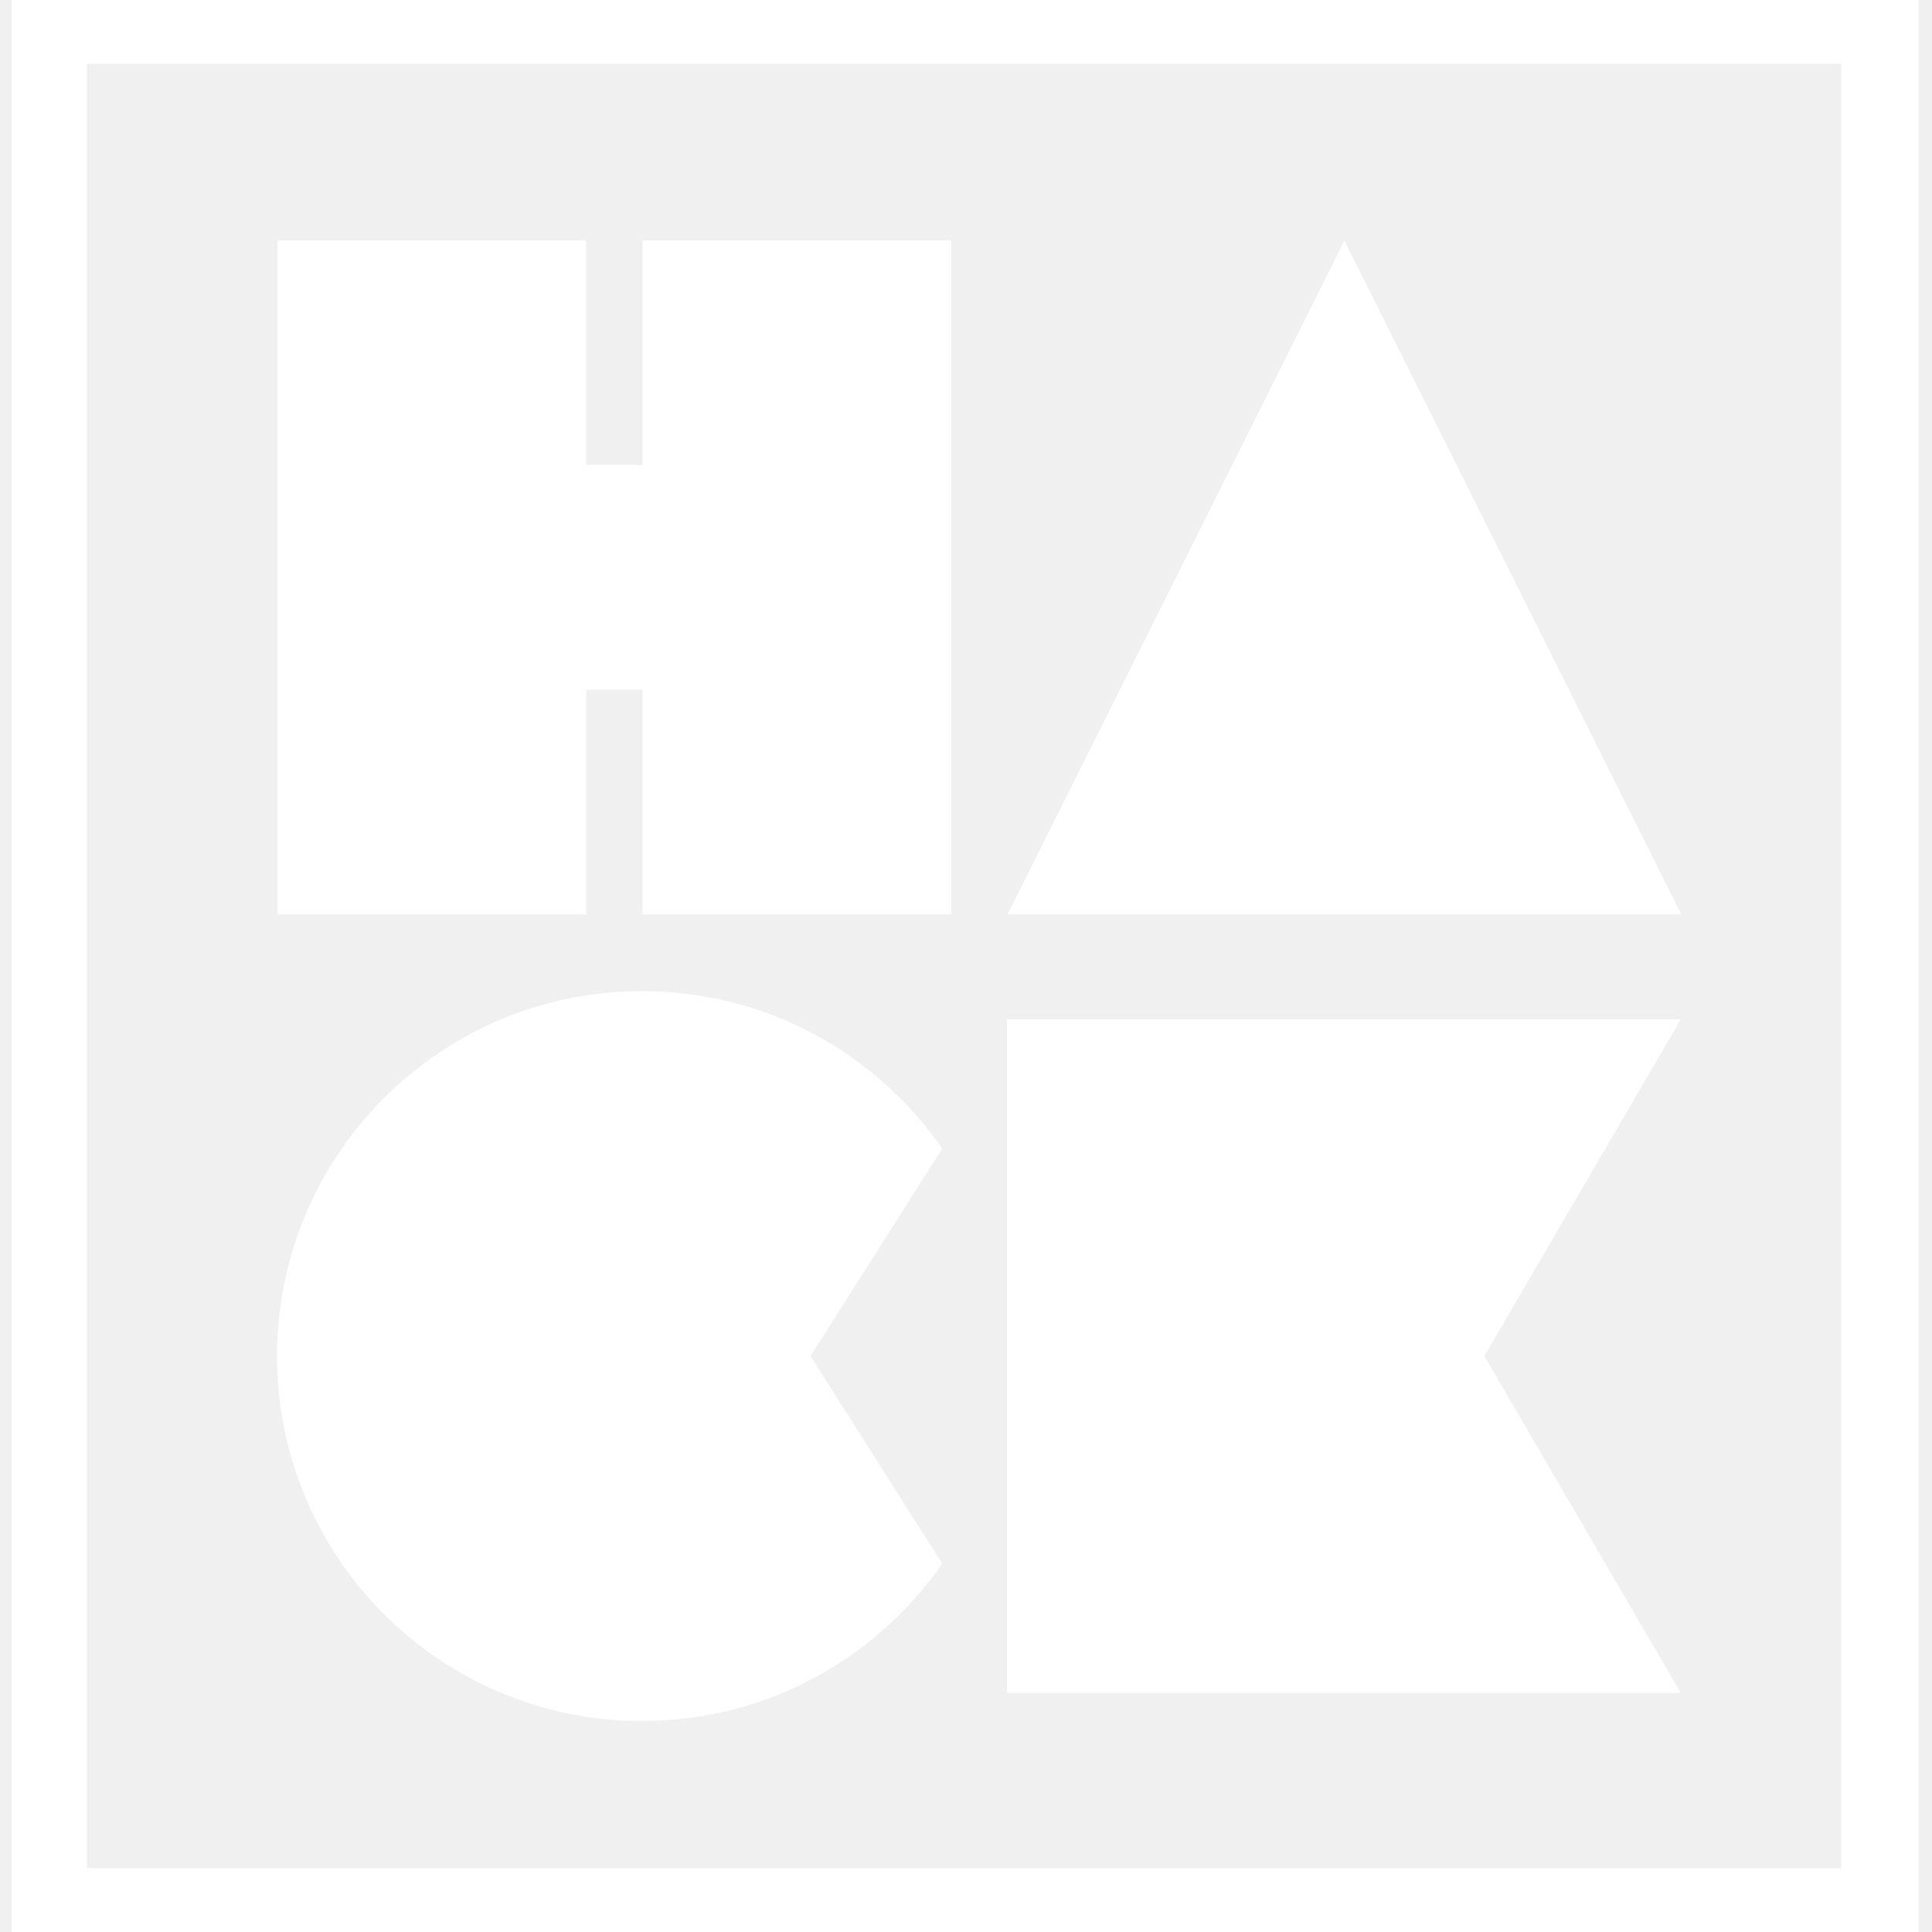
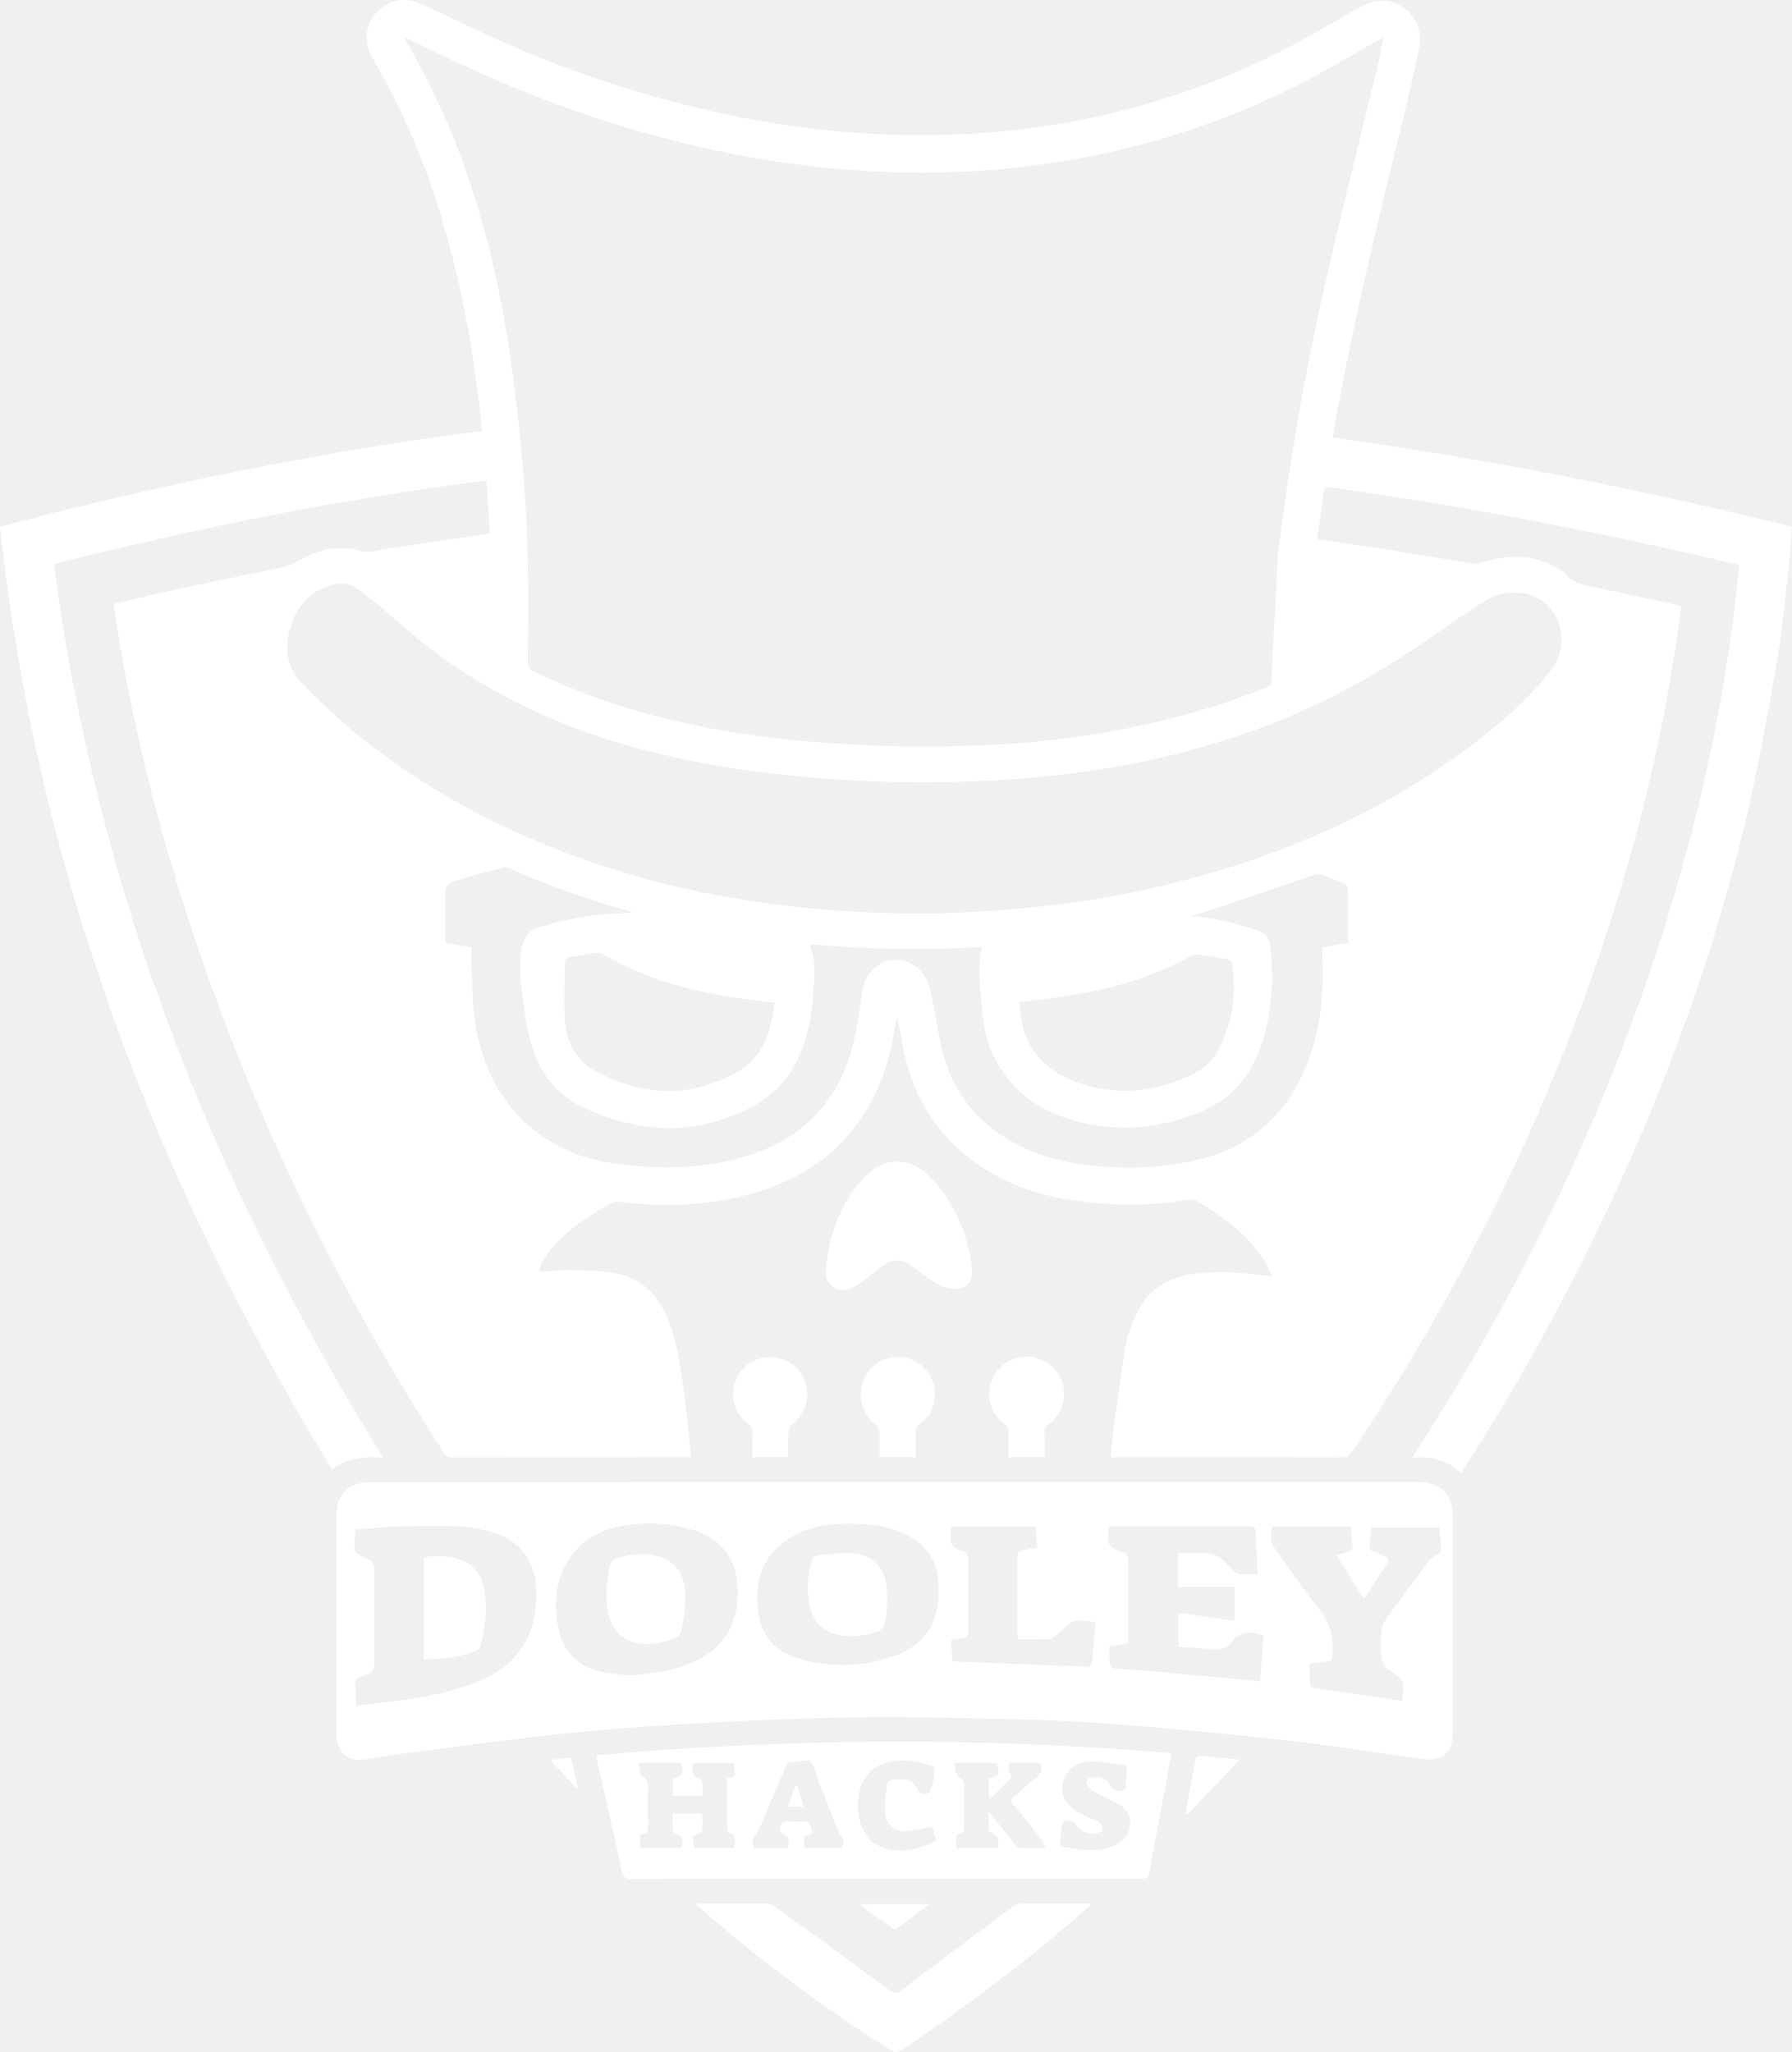
- <svg xmlns="http://www.w3.org/2000/svg" version="1.1" id="Layer_1" x="0px" y="0px" viewBox="0 0 1000 1000" enable-background="new 0 0 1000 1000" xml:space="preserve">
-   <g>
-     <g>
-       <polygon fill="#FFFFFF" points="332.6,124.5 332.6,240.7 303.5,240.7 303.5,124.5 143.7,124.5 143.7,473.3 303.5,473.3 303.5,357     332.6,357 332.6,473.3 492.4,473.3 492.4,124.5   " />
-       <polygon fill="#FFFFFF" points="521.5,473.3 695.9,124.5 870.3,473.3   " />
-       <g>
-         <polygon fill="#FFFFFF" points="521.2,876.3 521.2,527.6 870,527.6 768.3,701.9 870,876.3    " />
-         <path fill="#FFFFFF" d="M419.5,701.9l68.2-107.4c-34.1-49.3-91-81.5-155.4-81.5c-104.3,0-188.9,84.6-188.9,188.9     c0,104.3,84.6,188.9,188.9,188.9c64.4,0,121.3-32.3,155.4-81.5L419.5,701.9z" />
-       </g>
-     </g>
-     <path fill="#FFFFFF" d="M993,1000H6V0h987V1000z M45,967h908V33H45V967z" />
-   </g>
+ <svg xmlns="http://www.w3.org/2000/svg" id="Layer_1" data-name="Layer 1" viewBox="0 0 1464.57 1677.34">
+   <defs>
+     <style>.cls-1{fill:#fff;}</style>
+   </defs>
+   <path class="cls-1" d="M594.73,1392.2c-15.06-.67-29.14-.54-41.66,9.89C407.79,1164.14,311.43,909.82,281.6,631.37c130-34.21,260.78-61.16,394-78.26-.71-7-1.28-13.77-2.1-20.5-5.18-42.17-12.22-84-22.91-125.15-14.48-55.75-34.94-109.08-64.32-158.8-7.36-12.46-6.56-26.23,2-36.5,8.75-10.49,22.57-14.45,35.9-8.76,16.74,7.15,33,15.5,49.47,23.16,68.63,31.83,139.87,55.81,214.18,70.32a775.28,775.28,0,0,0,115.47,13.73c109.23,4.68,213.79-14.72,312.69-61.71,25.77-12.24,50.42-26.91,75.19-41.15,12.45-7.16,24.5-9.15,36.73-1.09,12.7,8.37,16.31,21.23,13.28,35.31-6.14,28.56-12.94,57-20,85.33-18.15,73-35.13,146.18-48.53,220.19-.62,3.44-1.09,6.92-1.72,11,126.37,17.4,251.1,42.29,375.21,72.78-1,12.86-1.62,25.53-3.08,38.1-3,25.58-5.36,51.28-9.83,76.6-7.35,41.6-14.81,83.26-24.61,124.32-30.11,126.15-76.12,246.57-134.26,362.4a1788.7,1788.7,0,0,1-95.78,167.64c-.89,1.38-1.88,2.69-3,4.31-11.06-10.43-24.25-13.57-39.89-12.37,72.24-110.64,131.62-226.69,177.47-349.55s77.39-249,90-380.18c-111.92-26.53-224.47-48.3-338.93-64l-6,42.93c19.35,2.9,38,5.57,56.64,8.53,23.27,3.7,46.49,7.71,69.76,11.37a19.2,19.2,0,0,0,8.68-.77c21.39-7.06,42.09-6.54,61.89,5.1,2,1.18,4.29,2.3,5.72,4,6.59,8,15.86,9.58,25.24,11.48,22.26,4.53,44.44,9.45,66.64,14.23a19.82,19.82,0,0,1,2.86,1.2c-1.61,11.64-3.06,23.38-4.87,35.07a1432.73,1432.73,0,0,1-39,176.48,1659,1659,0,0,1-100.62,262.67,1737.87,1737.87,0,0,1-125,217.26c-1.7,2.52-3.27,4-6.7,4q-93-.18-186-.09h-4c.7-7.36,1.12-14.31,2.07-21.18,3.25-23.67,6.32-47.37,10.25-70.92,1.33-8,4.49-15.75,7.71-23.24,9-21,25.8-31.72,48-34.62,19.59-2.56,39.08-1.06,58.53,1.64,1.48.21,3,.28,5.1.48-2.81-8.57-7.44-15.56-12.71-22.12-13.64-17-31.08-29.33-49.71-40.14a7.51,7.51,0,0,0-4.73-.68c-28.72,5.18-57.51,5.35-86.44,1.88-24.61-3-48.36-8.7-70.29-20.53-42.78-23.07-68.49-58.71-77.61-106.4-1.51-7.87-3-15.75-5.17-23.78-.93,5.26-1.82,10.53-2.79,15.78-6.36,34.39-20.18,65-45.58,89.72-21.09,20.53-46.75,32.53-74.84,39.84-34,8.83-68.37,9.92-103.07,5.48-2.05-.26-4.58-.35-6.26.6-18.42,10.41-36.18,21.76-50.07,38.11-4.55,5.36-8.39,11.18-10.06,18.7,8.58-.6,16.68-1.76,24.76-1.58,12.67.28,25.55.25,37.94,2.52,22.84,4.19,36.61,19.37,44.25,40.74,6.63,18.56,9.46,37.9,12,57.3,1.88,14.6,3.29,29.25,4.86,43.88.28,2.63.32,5.29.5,8.54h-5.74q-94.24,0-188.48.08c-3.61,0-5.62-1.08-7.61-4.13A1847.26,1847.26,0,0,1,439.83,964.78,1624.23,1624.23,0,0,1,381.5,738.43c-2.62-14.44-4.8-29-7.25-43.85,19.36-4.48,38.32-9.12,57.39-13.21,27.92-6,55.93-11.55,83.88-17.43a24,24,0,0,0,7.22-3.21c17.12-10.41,34.94-15.12,55.05-9.38,5.17,1.48,11.48-.77,17.22-1.6q40.44-5.87,80.85-11.92c1.81-.27,3.59-.69,6-1.15l-2.55-43.21c-119.42,15.27-236.66,38.84-353.68,68.35C360.05,925.53,454.6,1166.71,594.73,1392.2ZM613.38,231.66l-.84.81c.51,1,1,2,1.54,3C657.36,309.49,682,390,695.8,474c4.86,29.5,8.35,59.27,11.31,89,2.7,27.11,4.63,54.36,5.46,81.59,1,32.3.52,64.65.43,97,0,4.15,1.36,6.24,4.93,8a506.84,506.84,0,0,0,87,33.14c49.59,14,100.23,21.55,151.55,25.35a1117.74,1117.74,0,0,0,123.93,2.14,781.06,781.06,0,0,0,124.93-14.5,627.53,627.53,0,0,0,111.3-32.94c2.92-1.18,4.26-2.78,4.26-5.86q0-6.27.34-12.55,2-36.28,4-72.56c.39-7.17.21-14.41,1.18-21.49,3.7-27,7.47-54,11.74-80.88,9-56.77,20.75-113,34.05-168.91,11.71-49.22,23.93-98.32,35.82-147.5,1.61-6.66,2.63-13.47,4.17-21.47-2.69,1.39-3.85,1.94-5,2.57-23.06,12.85-45.64,26.65-69.26,38.38-76.46,38-157.6,59.6-242.55,66.91A737.78,737.78,0,0,1,995,340.8a797.75,797.75,0,0,1-111.44-13.59C802.43,311.53,724.86,285,650.31,249.46,638,243.59,625.69,237.6,613.38,231.66ZM1034,947.57a1017.87,1017.87,0,0,0,107.91-6.87,811.25,811.25,0,0,0,118.92-23.26c85.46-23.75,164.6-60.37,234.38-115.83,19.31-15.34,37.45-32,52.87-51.33,7.76-9.75,11.27-20.62,9.33-33.2-2.48-16-15.57-29.65-31.44-31.55-10.34-1.23-20.53,0-29.51,5.7-11.58,7.33-23.09,14.83-34.23,22.8-39.44,28.19-80.8,53-125.56,71.88-88.83,37.52-182.13,52.15-277.83,54.11A1062.31,1062.31,0,0,1,914,833.25,768.2,768.2,0,0,1,801.34,812c-72.77-19.76-138.4-52.9-194.86-103.44-10.08-9-20.75-17.43-31.46-25.71-6.91-5.34-14.85-6.15-23.31-3.59-18.77,5.68-28.86,19.2-33.55,37.29-4.16,16-1.79,30.36,10.48,43a512,512,0,0,0,55.09,49.8c55.78,43,117.59,74.52,184.11,97.13C852.61,935.26,940,947.2,1034,947.57Zm-367.13,27.5c0,5-.21,9.89,0,14.71,1.06,20.69.86,41.55,6,61.8,10.34,40.46,33,71.26,71.52,89.1,18.16,8.4,37.57,11.56,57.33,13.26,29.59,2.54,58.79.94,87.47-7.37,37.92-11,66.25-33.07,82.24-69.93,9-20.7,11.79-42.76,14.77-64.74,2.62-19.34,19.57-31.29,37.06-24.83,11.75,4.34,16.78,14.44,19.27,25.77,2.79,12.71,4.78,25.59,7.24,38.37q11.46,59.5,65.8,86.39c29.23,14.49,60.79,17.75,92.7,17.61a246.11,246.11,0,0,0,44.75-4.77c49.59-9.47,82.7-38.6,99.21-86.25,8.57-24.73,11.34-50.38,10.31-76.49-.16-4.14,0-8.29,0-12.5l21-3.45c0-14.63,0-28.52,0-42.41,0-3.76-1.86-5.83-5.14-7.11-4.67-1.81-9.32-3.66-13.94-5.62-3.89-1.65-7.44-1.26-11.49.16-27.26,9.51-54.61,18.75-82,28-5.08,1.71-10.31,2.95-15.47,4.4,7.68,1.72,15.37,2,22.76,3.64A300.17,300.17,0,0,1,1310,961.6c5.77,2,9.38,6.69,10,13.26,2.4,24.32,1.59,48.37-5,72.1-7.87,28.43-23.33,50.45-51.31,62.25-32.91,13.88-66.63,17.36-101.44,8.32-27-7-49-21-63.93-45.05-8.63-13.93-12.68-29.45-14-45.61-1.35-17.18-4.21-34.43-.13-52a963.57,963.57,0,0,1-140.75-2.24c1.33,5.29,3,9.88,3.54,14.6s.24,9.7.11,14.56c-.09,3.17-.68,6.32-.78,9.48a141,141,0,0,1-13.18,56.2c-11.11,23.63-31.16,37-54.58,46.07-39.8,15.35-78.79,10.75-117-5.94-23.54-10.29-38.45-28.54-45.66-52.92a195,195,0,0,1-5.64-27.95c-2.3-16.21-4.85-32.43-2.71-48.95,1.25-9.68,6.16-16.62,15.21-19.25a307.06,307.06,0,0,1,38.44-8.76c12.27-1.9,24.81-2.08,37.27-3a5.66,5.66,0,0,0-1.44-.87,725.49,725.49,0,0,1-99-35.34,8.65,8.65,0,0,0-5.24-.61c-13,3.41-26,6.91-39,10.68-4.09,1.19-8,3.62-8.11,8.48-.24,14-.09,28.09-.09,42.37ZM1115,1019.92c-.11,29.41,14.43,51.9,40.68,63.1,33.33,14.22,66.55,11.73,99.11-3.27,9.83-4.53,17.91-11.3,22.95-21,11.6-22.26,14.63-46,10.9-70.63-.19-1.26-2.13-3-3.49-3.24q-12.31-2.3-24.74-3.88a9.85,9.85,0,0,0-5.66,1.27c-29.65,16.71-61.8,26-95.08,31.65C1144.92,1016.47,1130,1018,1115,1019.92Zm-200.36.41c-11.47-1.44-22.61-2.56-33.65-4.26-37.4-5.79-73.42-15.84-106.37-35.18a9.56,9.56,0,0,0-5.59-1.3c-7,.87-13.83,2.34-20.79,3.16-3.65.43-5,2.29-5,5.53-.06,15.85-1,31.78.16,47.54,1.34,17.54,9.44,32.58,25.41,40.91,29.3,15.27,60.39,21.15,92.56,10.41C896,1075.58,910,1060.35,914.68,1020.33Z" transform="translate(-281.6 -200.79)" />
+   <path class="cls-1" d="M1012.57,1412.34h429.17c14.49,0,24.26,7.48,26.82,20.6a31.43,31.43,0,0,1,.39,6q0,89.45,0,178.91c0,15.76-9,23-24.5,20.81-37.23-5.37-74.42-11.09-111.78-15.33-44.52-5.05-89.16-9.23-133.83-12.79-30.67-2.45-61.46-3.81-92.22-4.57-43.51-1.06-87.05-2-130.56-1.34-45.65.74-91.3,3-136.9,5.55-34.56,1.94-69.12,4.61-103.52,8.36-43.7,4.76-87.24,10.9-130.84,16.54-8.78,1.14-17.49,2.79-26.26,4.06-11.37,1.64-20.14-5.06-21.6-16.4a43.15,43.15,0,0,1-.46-5.49q0-88.7,0-177.4c0-13.35,6-22.66,17.06-26a39.38,39.38,0,0,1,11.36-1.39Q798.74,1412.29,1012.57,1412.34ZM572.3,1451.07c-.35,3.27-.72,5.75-.86,8.24-.58,10.47-.72,10.85,8.93,15,5.71,2.47,7.46,6,7.39,11.94-.27,22.44-.11,44.89-.11,67.33,0,13.3,0,13.3-12.05,18.42a8.66,8.66,0,0,0-2.27,1c-.69.59-1.62,1.5-1.59,2.23.27,6.43.73,12.84,1.18,19.83,12.07-1.44,23.52-2.66,34.93-4.19,20.72-2.78,41.2-6.65,60.88-14,34.88-13,52-38.08,51.23-74.84-.55-24.67-11.65-40.85-34.3-48.15a108.78,108.78,0,0,0-27.92-5.39c-17.17-.8-34.42-.41-51.63.05C595,1448.88,583.82,1450.19,572.3,1451.07Zm215.23,118.57a72,72,0,0,0,18.75-.07c9.13-1.24,18.76-2.45,28-5.07,27.46-7.81,47.09-24,50-54.5,2.62-27.92-7.84-50.31-37.84-59.15a122.37,122.37,0,0,0-53.65-3.17c-17.19,2.64-32.44,9.51-43.34,23.71-14.32,18.66-15.77,39.91-11.19,62a43.36,43.36,0,0,0,30.65,33A133.42,133.42,0,0,0,787.53,1569.64Zm416.33-25.83-15.83,2.9c.27,5.33.29,10,.88,14.62.16,1.25,2,3.16,3.15,3.27,9.82.94,19.68,1.38,29.51,2.24,20.65,1.8,41.29,3.75,61.94,5.67,9.09.84,18.16,1.77,27.81,2.72l3.07-37.53c-10.56-4.17-19.43-3.81-26.46,5.37-4.09,5.34-9.61,6.71-16.32,5.88-8.87-1.1-17.85-1.31-26.81-1.91V1519.1l45.84,6.62v-27.83h-46.14v-27.61c2.77,0,5.1-.08,7.43,0,7.52.29,15.75-1.13,22.35,1.49,6.42,2.55,11.12,9.35,16.69,14.15a7,7,0,0,0,3.91,1.69c4.62.21,9.25.08,14.63.08-.51-11.72-1.19-22.54-1.36-33.37-.07-4.46-1.29-5.94-6-5.92-36.16.14-72.33,0-108.5-.08h-5.88a31.94,31.94,0,0,1-.29,5.29c-2.14,8.69,1.84,13.45,9.91,15.46,5.28,1.32,6.4,4.83,6.36,9.76-.13,17.08.06,34.15.12,51.23C1203.87,1534.6,1203.86,1539.09,1203.86,1543.81Zm-227.23-97.53c-16.6-.14-32.77,2-47.4,10.42-22.18,12.72-30.52,32.52-28.39,57.43,1.92,22.4,12.48,36.49,34,42.61,25.86,7.34,51.92,6.83,77.35-2.17,17.29-6.12,30.29-17.46,34.73-35.91,1.91-7.94,2.13-16.55,1.61-24.76-1.12-17.52-9.92-30.56-25.66-38.54C1008.37,1448,992.61,1446.47,976.63,1446.28Zm375,114.56c.28,5.63.68,10.61.73,15.6,0,3.14,1.22,4.16,4.4,4.57,15.74,2,31.44,4.36,47.15,6.61,7.86,1.12,15.71,2.29,23.55,3.43,2.34-16.39,2.34-16.39-10.56-25.26-.69-.47-1.62-.81-2-1.46-1.54-2.55-3.92-5.12-4.14-7.84a161.11,161.11,0,0,1-.1-22.08,17.93,17.93,0,0,1,3-9c10.46-14.53,21.32-28.77,31.87-43.24,3.18-4.36,6.25-8.57,11.44-10.82a4.86,4.86,0,0,0,2.44-3.68c-.24-6-.92-12-1.47-18.3h-55.73c-.41,4.42-.58,8.75-1.29,13-.58,3.47,0,5.7,3.7,6.85a89.59,89.59,0,0,1,8.28,3.55c2.89,1.24,3.86,3.48,2.25,6.05-6,9.59-12.22,19-18.69,29.05l-22.71-36.11c4-.93,7.5-1.46,10.75-2.62,1.23-.44,2.81-2.41,2.73-3.59-.35-5.43-1.22-10.84-2-17-20.87,0-41.27,0-61.67,0-.92,0-2.63.54-2.64.83,0,4.84-1.67,10.93.62,14.32,12,17.69,24.53,35.05,37.78,51.82,8.91,11.29,13.06,23.28,11.08,37.45a5.36,5.36,0,0,0,0,1.5c.45,3-1,4.1-3.9,4.37C1361.75,1559.34,1357,1560.13,1351.66,1560.84Zm-292.45-112.27c-.13,1.71-.13,2.86-.32,4-1.33,8.25.18,14.55,9.92,16.22,3.57.61,4.09,3.93,4.09,7.15,0,19.75,0,39.5.14,59.25,0,3.09-1.22,4.12-3.9,4.53-3.28.5-6.53,1.15-10.13,1.79l1.16,16.84c.72.33,1,.58,1.32.6q54.86,2.25,109.73,4.36a3.77,3.77,0,0,0,2.84-2.32c1.11-11.27,2-22.56,2.93-34.09-9.74-1.61-18.66-3.8-25.79,4.94-2.28,2.8-5.56,4.8-8.46,7.06-1,.78-2.25,1.74-3.4,1.76-8.63.15-17.25.08-25.38.08a14.14,14.14,0,0,1-.8-2.3c0-22.09-.13-44.19,0-66.28,0-1.27,1.92-3.24,3.31-3.66,4.08-1.22,8.34-1.81,12.89-2.73l-1.38-17.19Z" transform="translate(-281.6 -200.79)" />
+   <path class="cls-1" d="M769.19,1635.59c156.72-13.8,312.9-15.09,469.82-1.67-1.52,8.47-2.89,16.46-4.39,24.44-4.56,24.3-9.33,48.56-13.62,72.9-.77,4.36-2.31,5.32-6.41,5.32q-129.91-.16-259.82-.08c-52.27,0-104.53-.08-156.8.13-5.13,0-7-1.26-8.16-6.47-6.52-30.37-13.52-60.63-20.33-90.94A30.11,30.11,0,0,1,769.19,1635.59Zm112.52,75.77c.75-5.1,2.54-10.24-4.29-12.59-.83-.29-1.57-2.15-1.58-3.28-.11-13.55-.07-27.11-.07-40.74l6.58-2.15-.62-10.85H848.28c-.72,5.33-2.08,10.31,4.63,12.68,1.28.45,2.5,2.7,2.71,4.26.42,3.08.12,6.27.12,10.05H831.59v-13.95c8.86-3.21,9.11-3.74,6.26-13.16H803.44c.94,4.12.62,9.46,2.8,10.84,4.2,2.66,5,5.75,5,9.88,0,9.38-.18,18.77.07,28.14.14,5.17.52,10-6.54,9.86v11h33.53c2.25-5.78,1.3-10-4.78-12.17a4.05,4.05,0,0,1-2-3c-.23-4.29-.1-8.6-.1-12.74h24.15c0,5.32.64,10.1-.35,14.51-.35,1.57-4.67,2.24-7.36,3.4l.89,10Zm181.39-11v11h33.68c1.75-5.49,1.65-10-4.85-12a4,4,0,0,1-2.07-3c-.23-4.41-.1-8.85-.1-14.53,1.93,2.22,3,3.39,4,4.64,5.94,7.46,11.81,15,17.82,22.37,1,1.18,2.48,2.61,3.79,2.66,6.48.27,13,.12,20.92.12-1.64-3.38-2.41-6.07-4-8.1-7.74-9.81-15.71-19.44-25.13-31,7.47-6.61,14.62-13.2,22.07-19.41,4-3.35,4.77-6.86,2.22-11.49h-24.76c-1.34,5-1.29,4.94,1,10.22.34.78.42,2.24-.06,2.71-5.76,5.82-11.65,11.51-17.68,17.4v-17.17c8.81-3.09,9.14-3.82,6.23-13.12H1061.8c.92,4.08.59,9.45,2.78,10.83,4.2,2.66,5,5.74,5,9.87,0,9.54-.2,19.09.09,28.62C1069.84,1696.08,1069.77,1700.48,1063.11,1700.35Zm-137.56,11c1.63-8.1,1.58-8-4.9-11.77a4.56,4.56,0,0,1-1.66-3.74c.55-4.25,2.46-7.08,7.6-6.17,2.6.46,5.35.12,8,.07,8.48-.18,8.48-.19,10.76,8.19a7,7,0,0,1,0,1.6l-7,2.43,1.21,9.38h30.48c1.47-4.08,1.54-7.56-1.56-10.88-1.52-1.63-2.26-4.06-3.11-6.23-5.23-13.38-10.34-26.8-15.58-40.17-1.82-4.64-2.74-11.09-6.21-13.21s-9.65.26-14.65.27c-2.83,0-4.06,1.17-5.1,3.65-4.32,10.32-8.86,20.56-13.31,30.83-3.32,7.66-5.76,15.9-10.27,22.79-2.92,4.46-4.24,8-2.78,13.19,8.46,0,16.81,0,25.16,0C923.67,1711.6,924.64,1711.46,925.55,1711.38Zm256.72-13.24c-10.95,3.08-16,1.33-22.25-7.22-.83-1.13-2.85-1.83-4.37-1.93-5.71-.35-6.28,3.37-6.65,8-1.25,15.89-2.69,12.59,11.44,15.05,10.67,1.86,21.73,2.06,32.05-2.66,7.55-3.45,12.32-9.15,12.77-17.74.43-8.25-4.13-13.46-11-17-6.08-3.15-12.38-5.9-18.31-9.3a18.1,18.1,0,0,1-6.11-6.22c-.53-.87.18-4,2.17-4.66,6.14-2.15,12.91-1.79,16.81,5.34,2.88,5.26,7.09,6.4,12.77,3.57.32-4.78.43-9.8,1.06-14.75.4-3.13-.53-4.9-3.58-5.28-8.57-1-17.19-2.94-25.74-2.71-12.13.32-20.88,7.58-22.86,16.92-2.39,11.23,2,19.27,14.34,25.69,4.44,2.31,9.1,4.2,13.61,6.37C1182.06,1691.37,1183.64,1694.13,1182.26,1698.15Zm-138.81-4.25c-6.2,1.23-11.73,2.53-17.32,3.4-11.29,1.75-19.94-3.31-21.08-13.9-.86-7.94.71-16.19,1.65-24.25.16-1.38,2.48-3.45,4-3.59,8.2-.77,16.68-1.61,20.86,8.12,1.91,4.44,5.82,3.78,8.92,2.62,1.57-.59,2.59-3.64,3.13-5.77.94-3.71,1.26-7.57,1.93-11.35.43-2.42,0-3.95-2.71-4.92-10.1-3.6-20.45-5.31-31.06-3.78-13.14,1.9-22.7,8.84-26.8,21.83a48.51,48.51,0,0,0,.4,30.08c2.6,8,7.51,14.36,15.32,17.64,16.1,6.76,31.26,3,46.29-4.58Z" transform="translate(-281.6 -200.79)" />
+   <path class="cls-1" d="M1173.33,1757.92c-10.29,8.76-20.48,17.63-30.88,26.26a1440.51,1440.51,0,0,1-124,92.28c-3,2-5.12,2.35-8.39.31-55.5-34.66-107.54-73.95-156.85-116.91l-3-2.57c2-.23,3.24-.49,4.43-.49,17.92,0,35.85-.1,53.77.09a12.49,12.49,0,0,1,6.71,2.42q47.3,34.38,94.4,69c2.91,2.14,5,2.14,7.91-.05q45.46-34.35,91.15-68.4a14.76,14.76,0,0,1,8-3c18.73-.25,37.47-.13,56.2-.13Z" transform="translate(-281.6 -200.79)" />
+   <path class="cls-1" d="M1014.17,1150.36c12.79-.08,21.74,6,29.21,14.2,18.63,20.35,29.15,44.58,32.4,71.88,1.86,15.67-8.44,20.18-21,16.79-4.84-1.31-9.32-4.38-13.62-7.17-5.32-3.45-10.21-7.56-15.44-11.17-7.46-5.15-15.1-5-22.4.26-5.15,3.71-9.92,7.94-15,11.76a93.4,93.4,0,0,1-9.58,6.35c-8.29,4.78-22.8.79-22.14-12.55a129.72,129.72,0,0,1,4.82-29.46c5.4-18.64,14.09-35.76,28.31-49.47C996.8,1155,1004.81,1150.07,1014.17,1150.36Z" transform="translate(-281.6 -200.79)" />
+   <path class="cls-1" d="M1135.43,1391.89H1106c0-6.6-.15-13.07.06-19.51.11-3.4-.67-5.6-3.7-7.81a30,30,0,0,1-9.31-37.15,30.49,30.49,0,0,1,58.11,14c-.42,9.68-4.5,17.73-12.5,23.41a6.86,6.86,0,0,0-3.34,6.57C1135.59,1378.09,1135.43,1384.75,1135.43,1391.89Z" transform="translate(-281.6 -200.79)" />
+   <path class="cls-1" d="M1029.88,1391.87h-29.33c0-7.12.21-14.1-.13-21a8.4,8.4,0,0,0-2.87-5.56c-11.86-9.18-15.86-24.84-9.45-38.15a30.25,30.25,0,0,1,34.36-16.33,30.66,30.66,0,0,1,23.23,31.61c-.53,9.13-4.49,16.78-12,22.13-2.92,2.08-4.08,4.22-3.9,7.81C1030.12,1378.66,1029.88,1385,1029.88,1391.87Z" transform="translate(-281.6 -200.79)" />
+   <path class="cls-1" d="M925.87,1391.9H896.69c0-6.69-.14-13.3.06-19.9a7.79,7.79,0,0,0-3.65-7.46,30,30,0,0,1,17.82-54.29c13.51,0,24.91,8,29,20.55s-.29,25.73-10.84,34.05a9.22,9.22,0,0,0-3.07,6C925.62,1377.7,925.87,1384.55,925.87,1391.9Z" transform="translate(-281.6 -200.79)" />
+   <path class="cls-1" d="M1250.59,1683.87c1.09-6.17,2.14-12.36,3.28-18.52,1.61-8.7,3.39-17.38,4.87-26.1.43-2.55,1.41-3.42,3.94-3.16,10.27,1,20.55,2,32.19,3.07l-43.26,45.3Z" transform="translate(-281.6 -200.79)" />
+   <path class="cls-1" d="M1041.59,1757.13l-28.61,21.1-29.54-21.1Z" transform="translate(-281.6 -200.79)" />
+   <path class="cls-1" d="M731.55,1639.57c3-.47,5.1-.9,7.2-1.11,3-.29,6-.43,9.56-.67l5.64,24.69-.75.57Z" transform="translate(-281.6 -200.79)" />
+   <path class="cls-1" d="M627.84,1557c0-18,0-35.2,0-52.43,0-9,.09-18.08,0-27.12,0-3,.88-4.08,4-4.25,9.4-.53,18.71-.67,27.57,3.19,11.68,5.08,16.75,14.88,18.47,26.74,2.07,14.28,0,28.34-3.38,42.2-.45,1.83-2,4.18-3.59,4.8C657.12,1555.51,642.79,1557.23,627.84,1557Z" transform="translate(-281.6 -200.79)" />
+   <path class="cls-1" d="M841.72,1509.93a144.49,144.49,0,0,1-3.39,24.21,7.28,7.28,0,0,1-3.28,4.61c-11.18,5.19-22.94,7.55-35.1,4.59s-18.43-12-21-23.76c-2.79-12.81-2-25.56,1-38.26,1-4.18,3.1-6.51,7.51-7.48,9.38-2.06,18.76-3.69,28.3-1.83,15.8,3.09,24.66,13.25,25.9,29.4.22,2.83,0,5.69,0,8.53Z" transform="translate(-281.6 -200.79)" />
+   <path class="cls-1" d="M1006.57,1506.9c.09,8.25,0,15.33-2.48,22.89a10.14,10.14,0,0,1-4.38,4.19c-11.82,4.55-24,6-36.3,2.24-11.14-3.37-17.46-11.62-19.93-22.57a74.56,74.56,0,0,1,.86-34.8c1-3.85,2.85-6.65,7.35-6.91,8.79-.51,17.66-2.29,26.34-1.59,17.42,1.4,27.57,12.92,28.52,30.52.11,2,0,4,0,6Z" transform="translate(-281.6 -200.79)" />
+   <path class="cls-1" d="M932.9,1660.24l5.72,17.34H925.53l6.27-17.5Z" transform="translate(-281.6 -200.79)" />
</svg>
